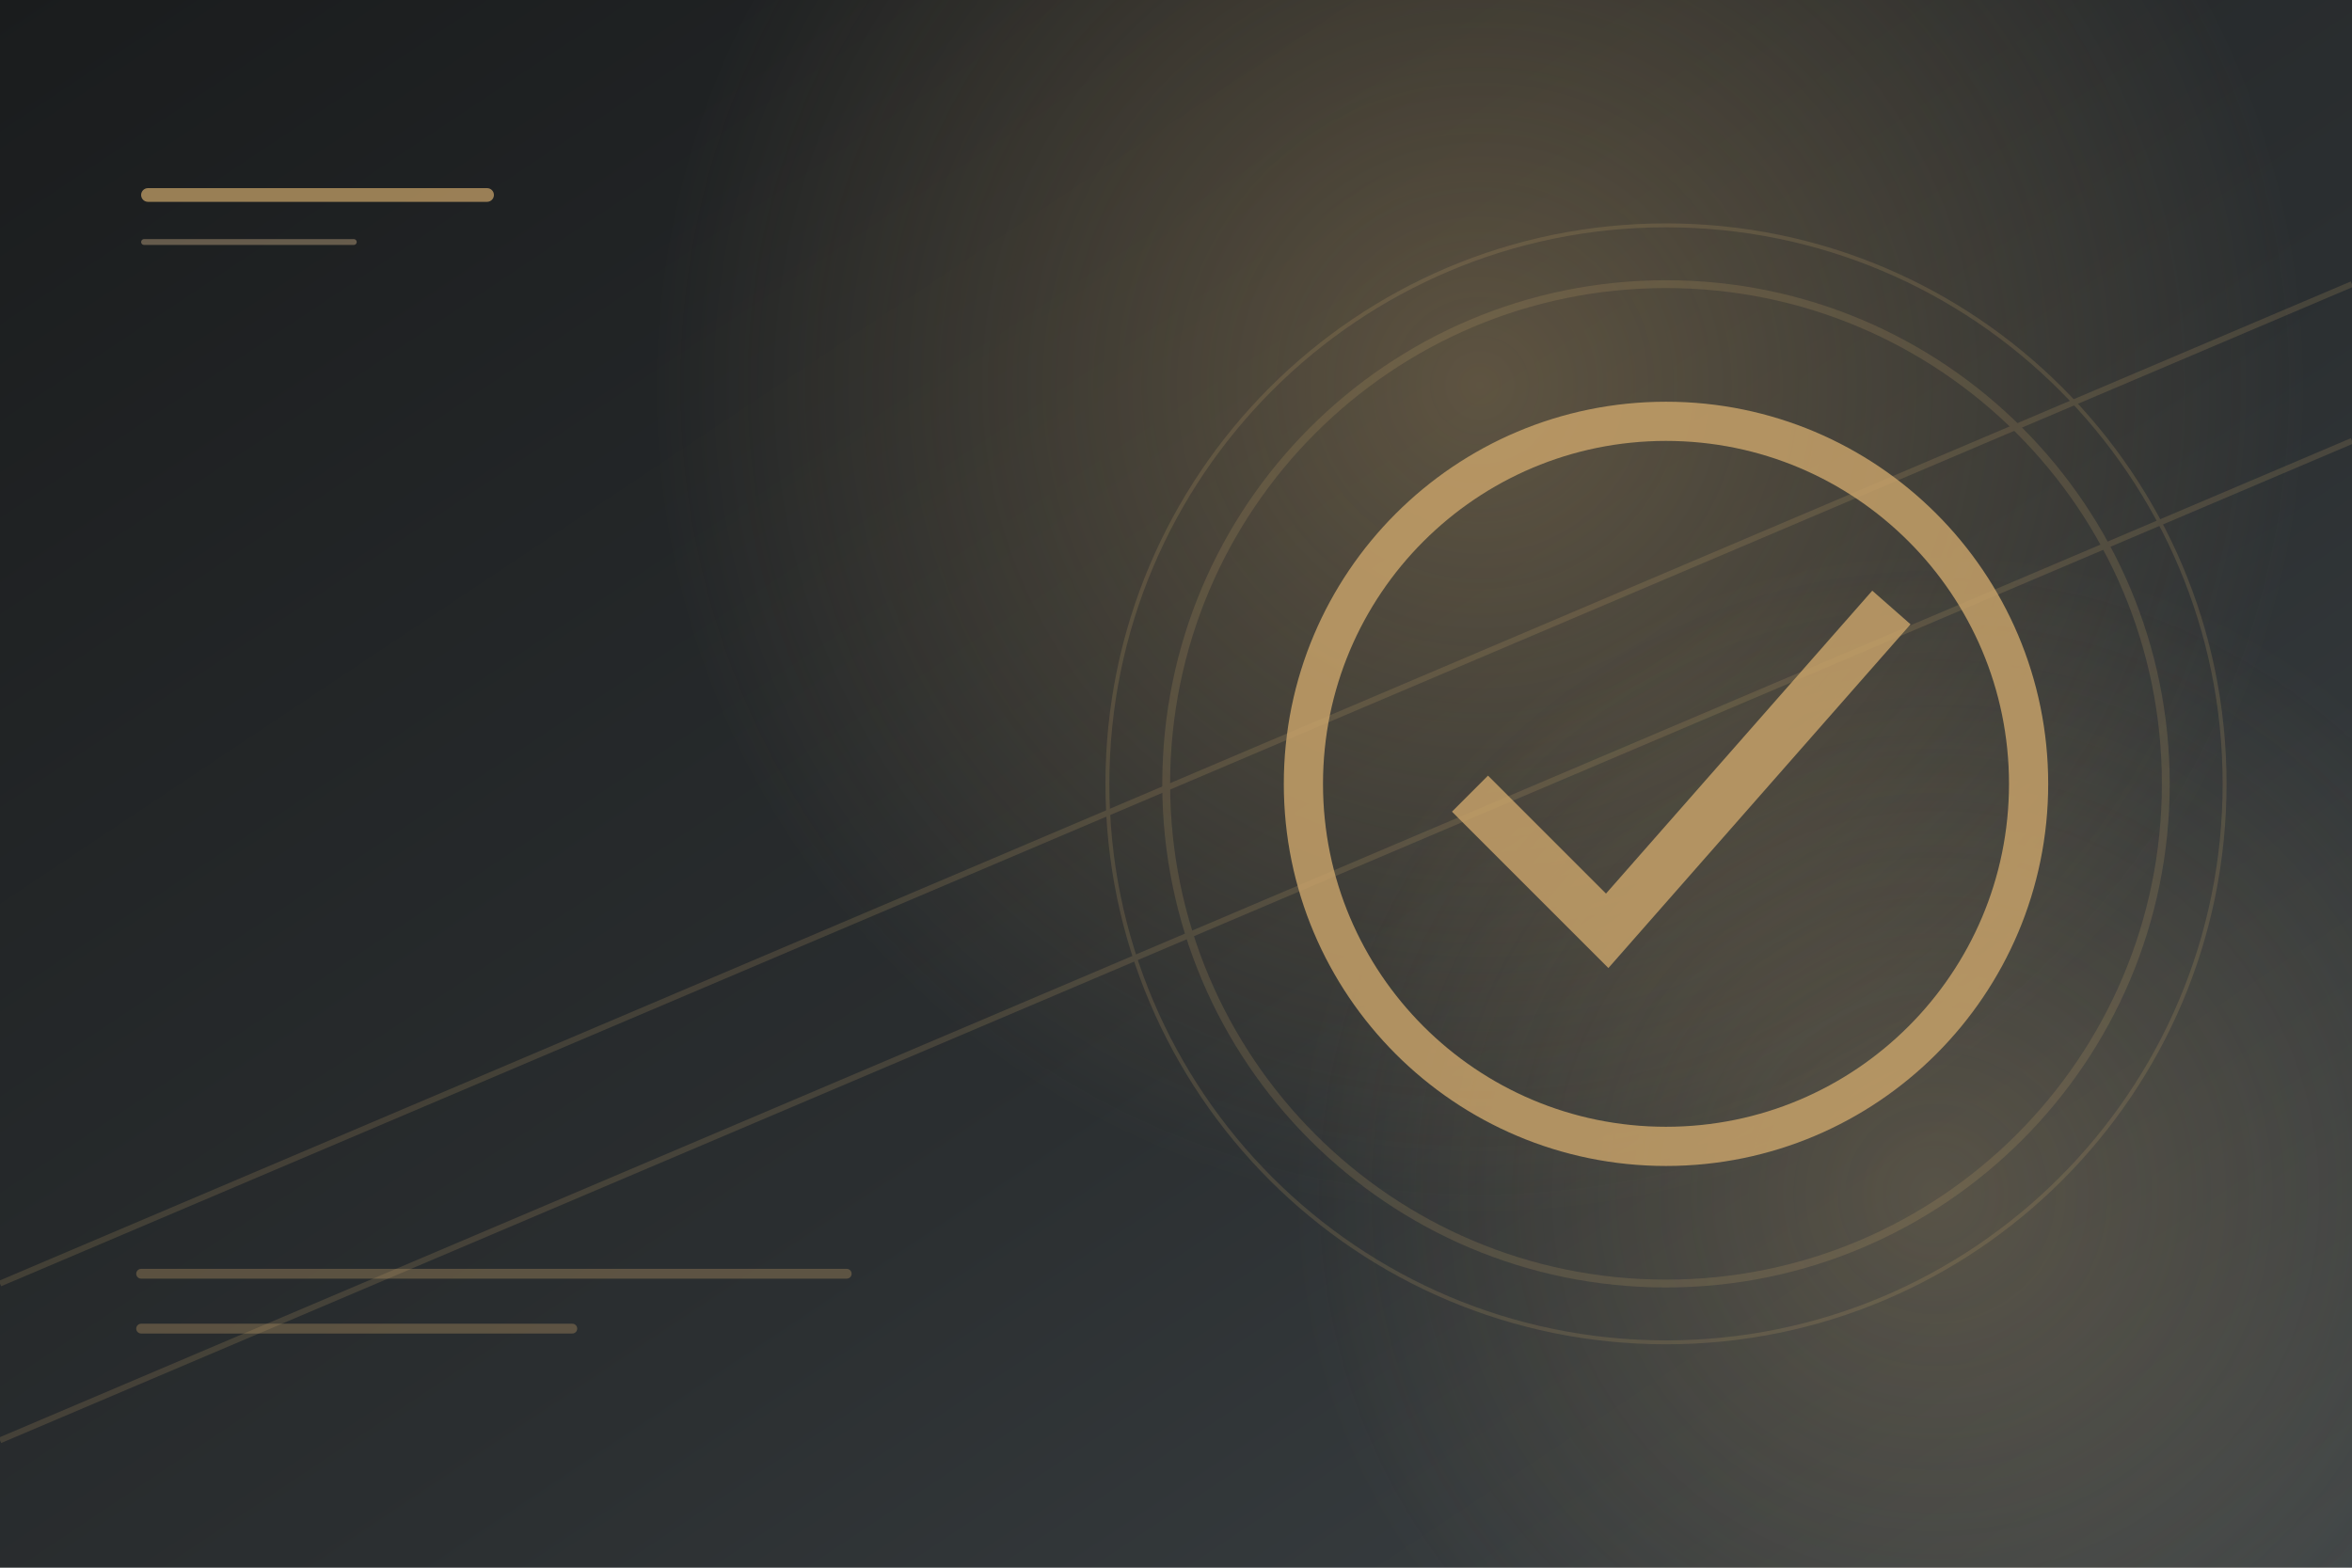
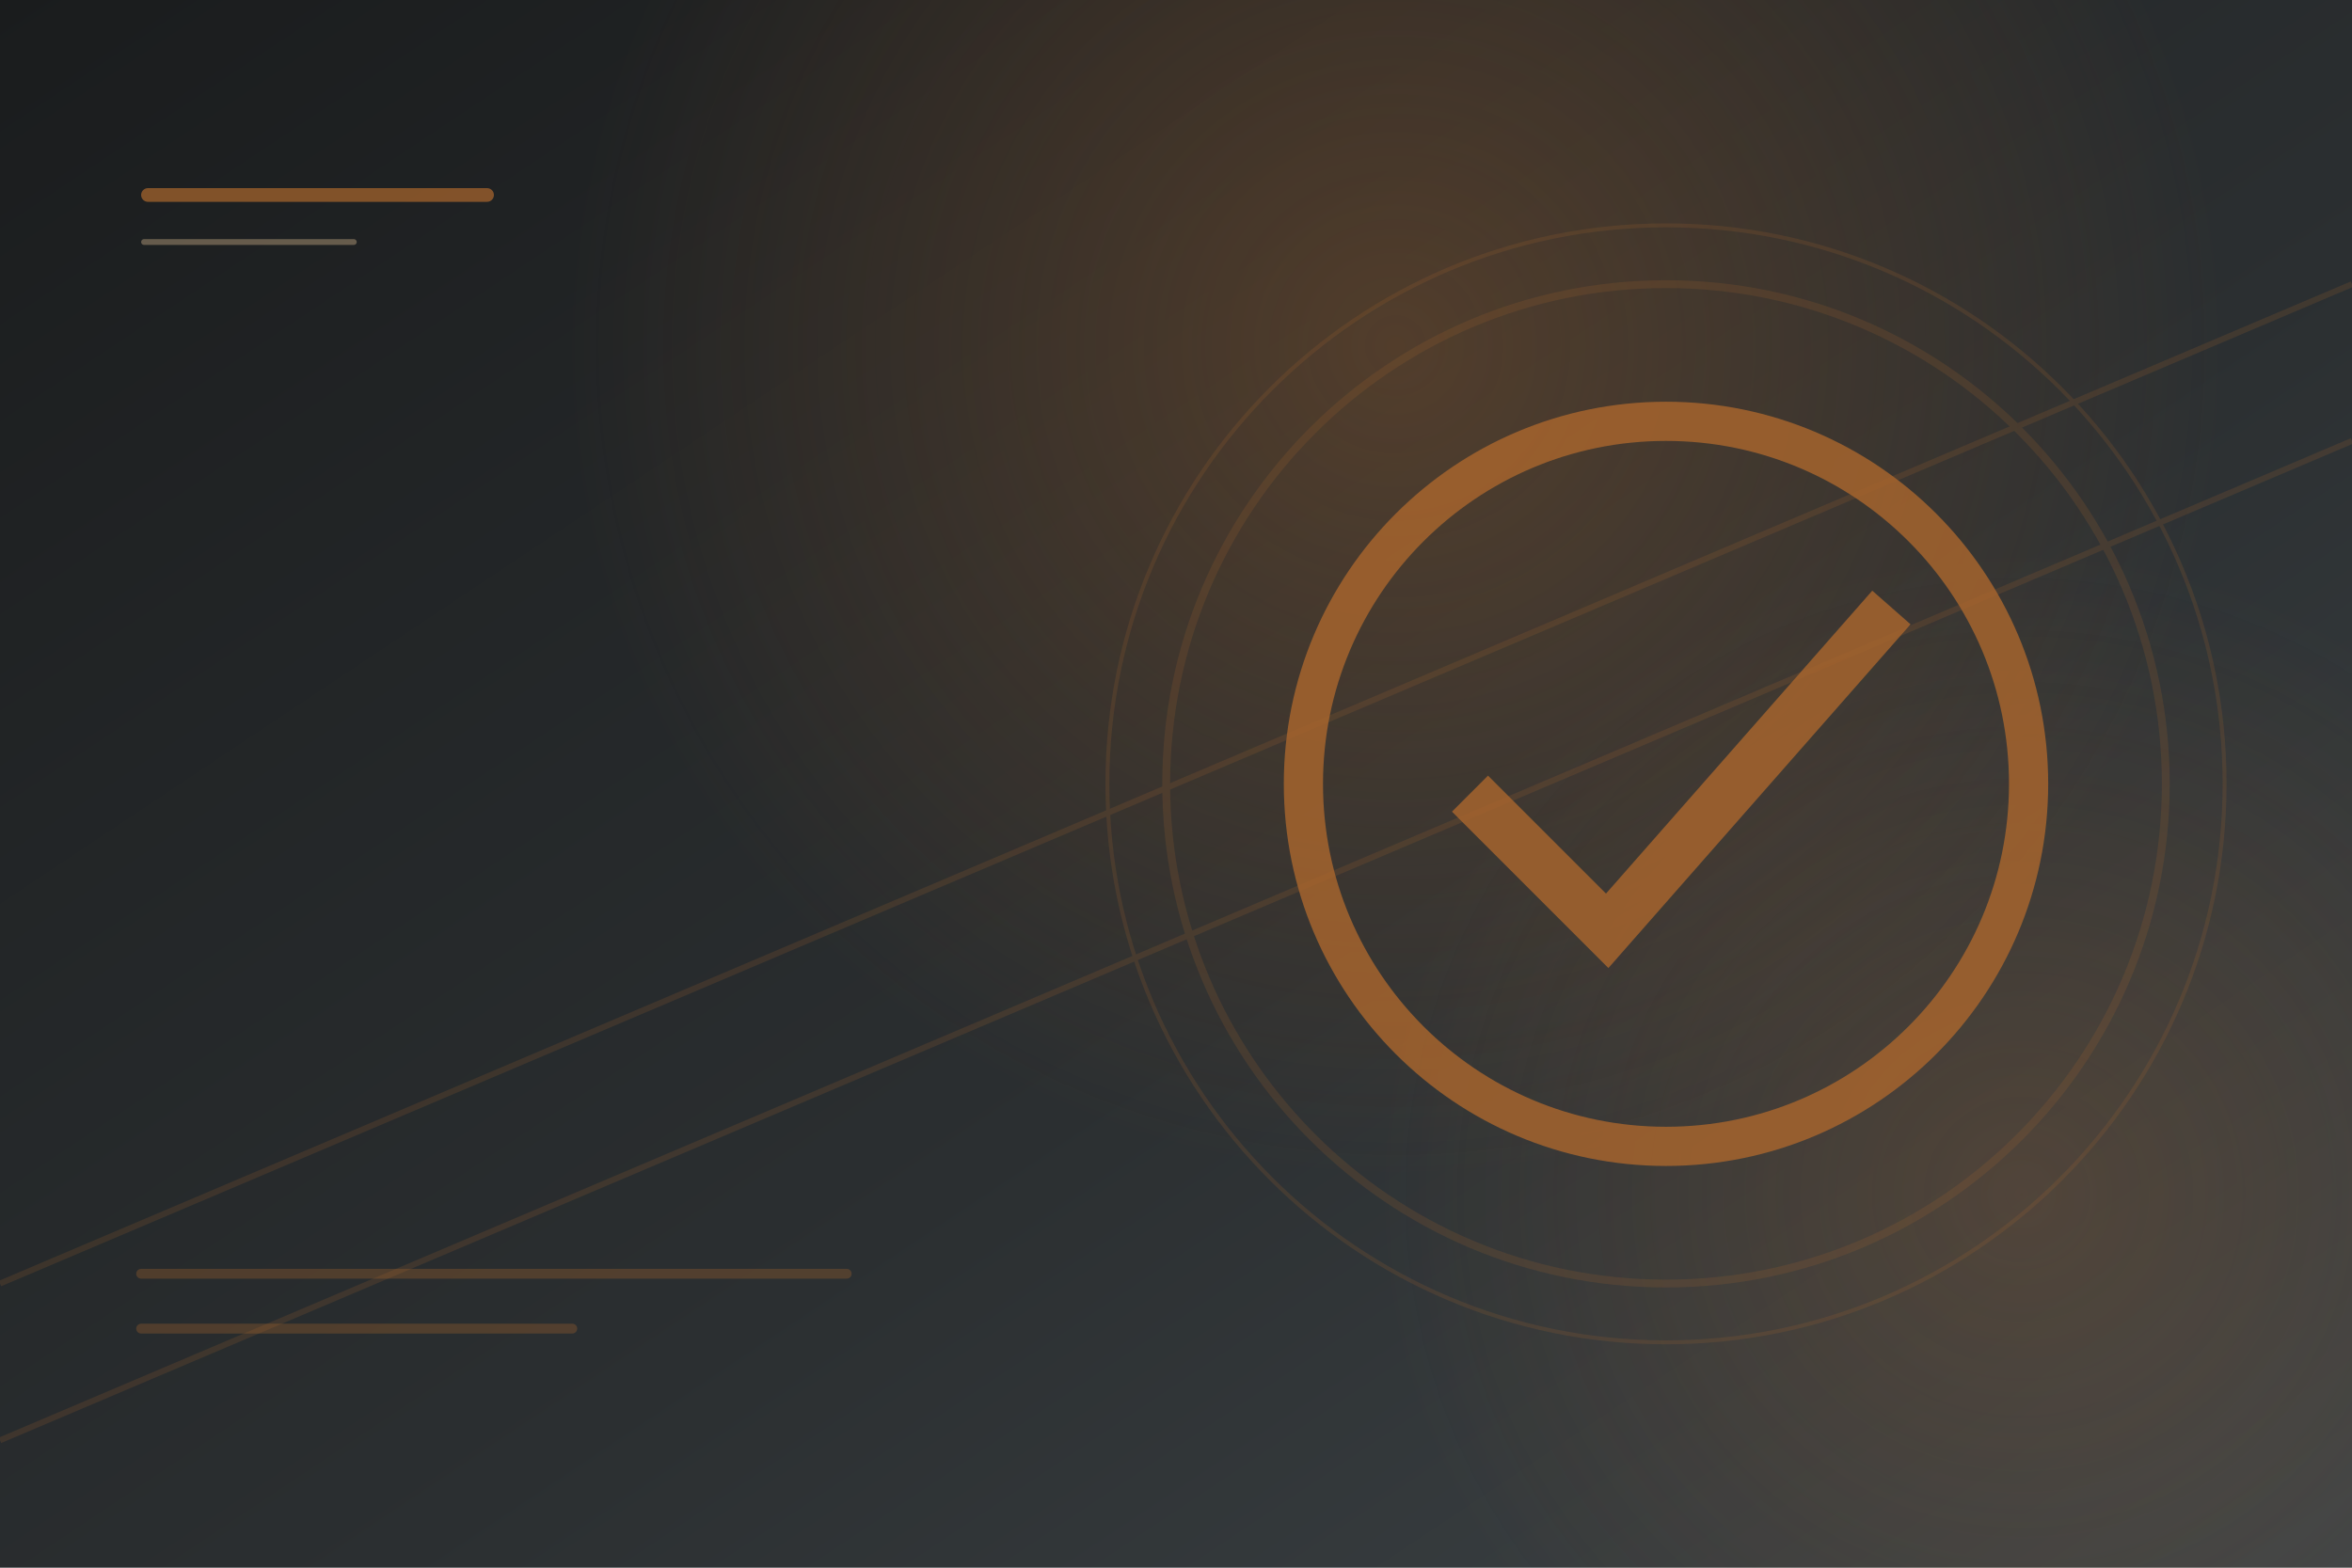
<svg xmlns="http://www.w3.org/2000/svg" width="1200" height="800" viewBox="0 0 1200 800" preserveAspectRatio="xMidYMid meet" role="img" aria-labelledby="title desc">
  <defs>
    <linearGradient id="bg" x1="0" y1="0" x2="1" y2="1">
      <stop stop-color="#1a1c1d" />
      <stop offset=".58" stop-color="#2b2f31" />
      <stop offset="1" stop-color="#3e4447" />
    </linearGradient>
    <radialGradient id="glow">
-       <stop stop-color="#c9a46a" stop-opacity=".34" />
-       <stop offset="1" stop-color="#c9a46a" stop-opacity="0" />
+       <stop stop-color="#a8652d" stop-opacity=".34" />
+       <stop offset="1" stop-color="#a8652d" stop-opacity="0" />
    </radialGradient>
  </defs>
  <rect width="1200" height="800" fill="url(#bg)" />
-   <circle cx="755" cy="198" r="420" fill="url(#glow)" />
-   <circle cx="988" cy="610" r="330" fill="url(#glow)" opacity=".7" />
-   <g fill="none" stroke="#c9a46a" opacity=".18">
+   <circle cx="712" cy="178" r="420" fill="url(#glow)" />
+   <circle cx="1032" cy="610" r="330" fill="url(#glow)" opacity=".7" />
+   <g fill="none" stroke="#a8652d" opacity=".18">
    <path d="M0 655 1200 145M0 735 1200 225" stroke-width="3" />
    <circle cx="850" cy="400" r="255" stroke-width="4" />
    <circle cx="850" cy="400" r="285" stroke-width="2" />
  </g>
-   <g color="#c9a46a" opacity=".82">
+   <g color="#a8652d" opacity=".82">
    <circle cx="850" cy="400" r="185" fill="none" stroke="currentColor" stroke-width="20" />
    <path d="m750 405 70 70 145-165" fill="none" stroke="currentColor" stroke-width="26" />
  </g>
-   <rect x="72" y="96" width="180" height="7" rx="3.5" fill="#c9a46a" opacity=".72" />
+   <rect x="72" y="96" width="180" height="7" rx="3.5" fill="#a8652d" opacity=".72" />
  <rect x="72" y="122" width="110" height="3" rx="1.5" fill="#d2b48c" opacity=".4" />
-   <path d="M72 650h360M72 678h220" stroke="#c9a46a" stroke-width="5" stroke-linecap="round" opacity=".32" />
+   <path d="M72 650h360M72 678h220" stroke="#a8652d" stroke-width="5" stroke-linecap="round" opacity=".32" />
</svg>
